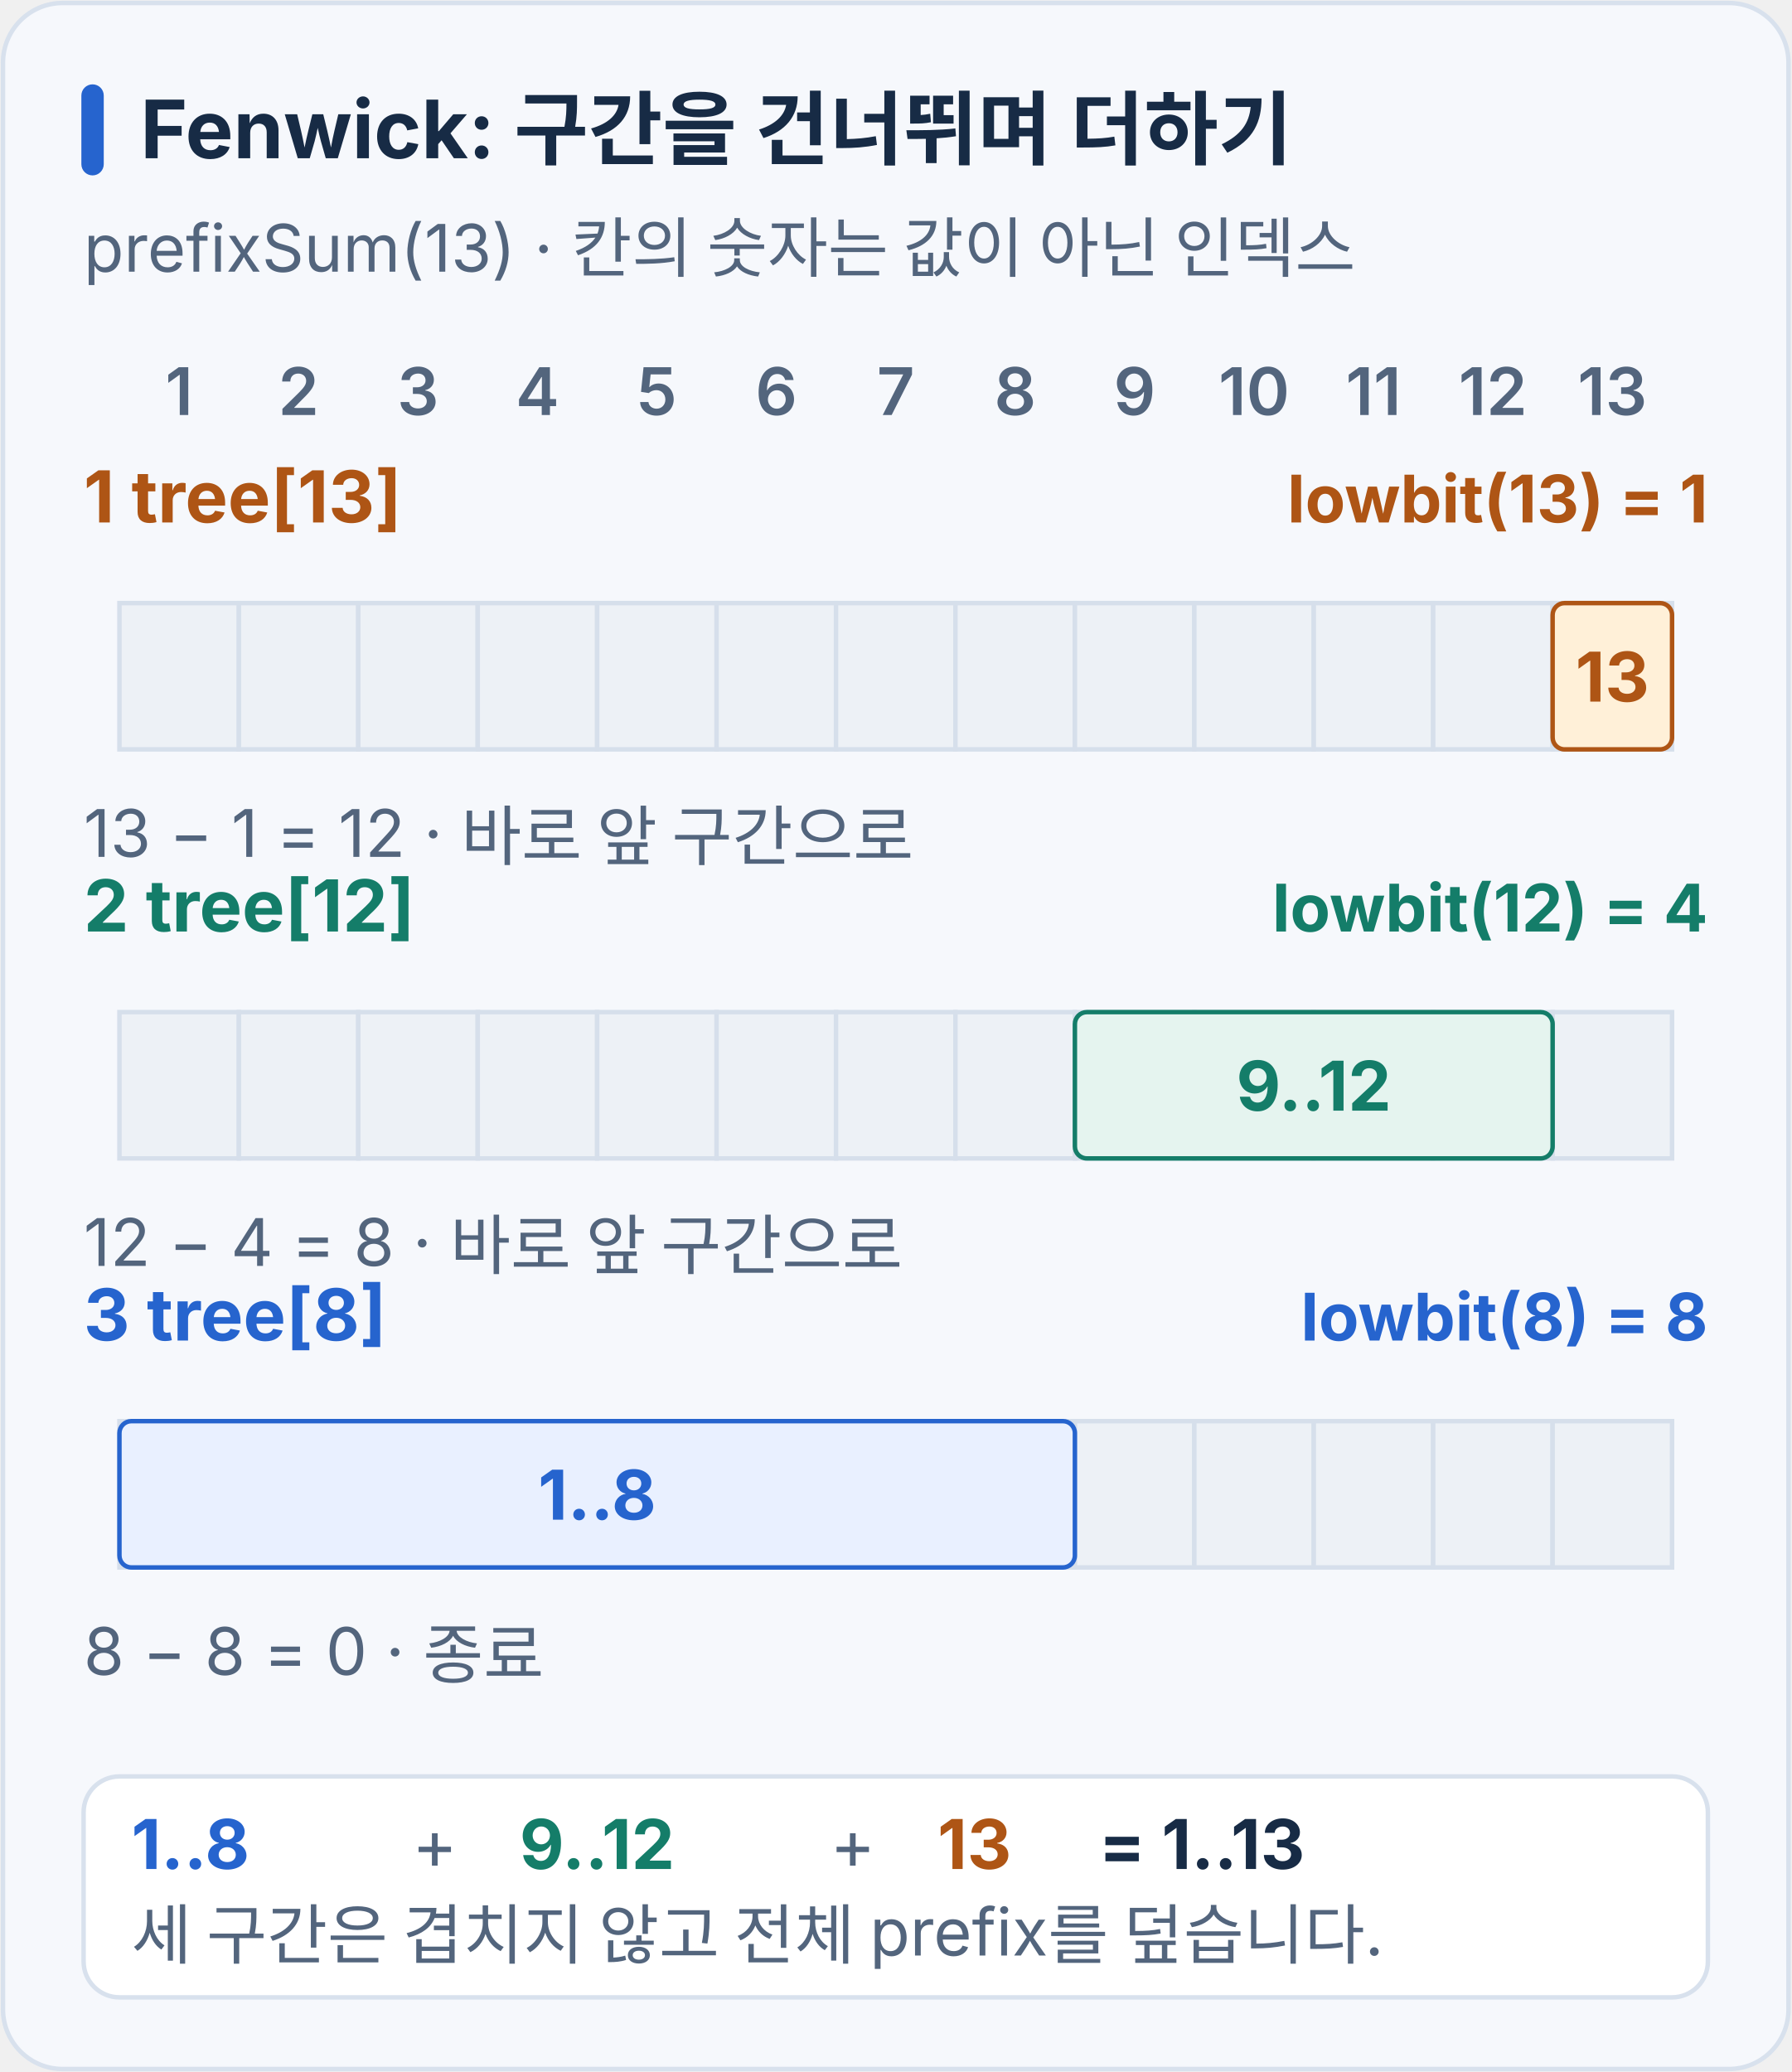
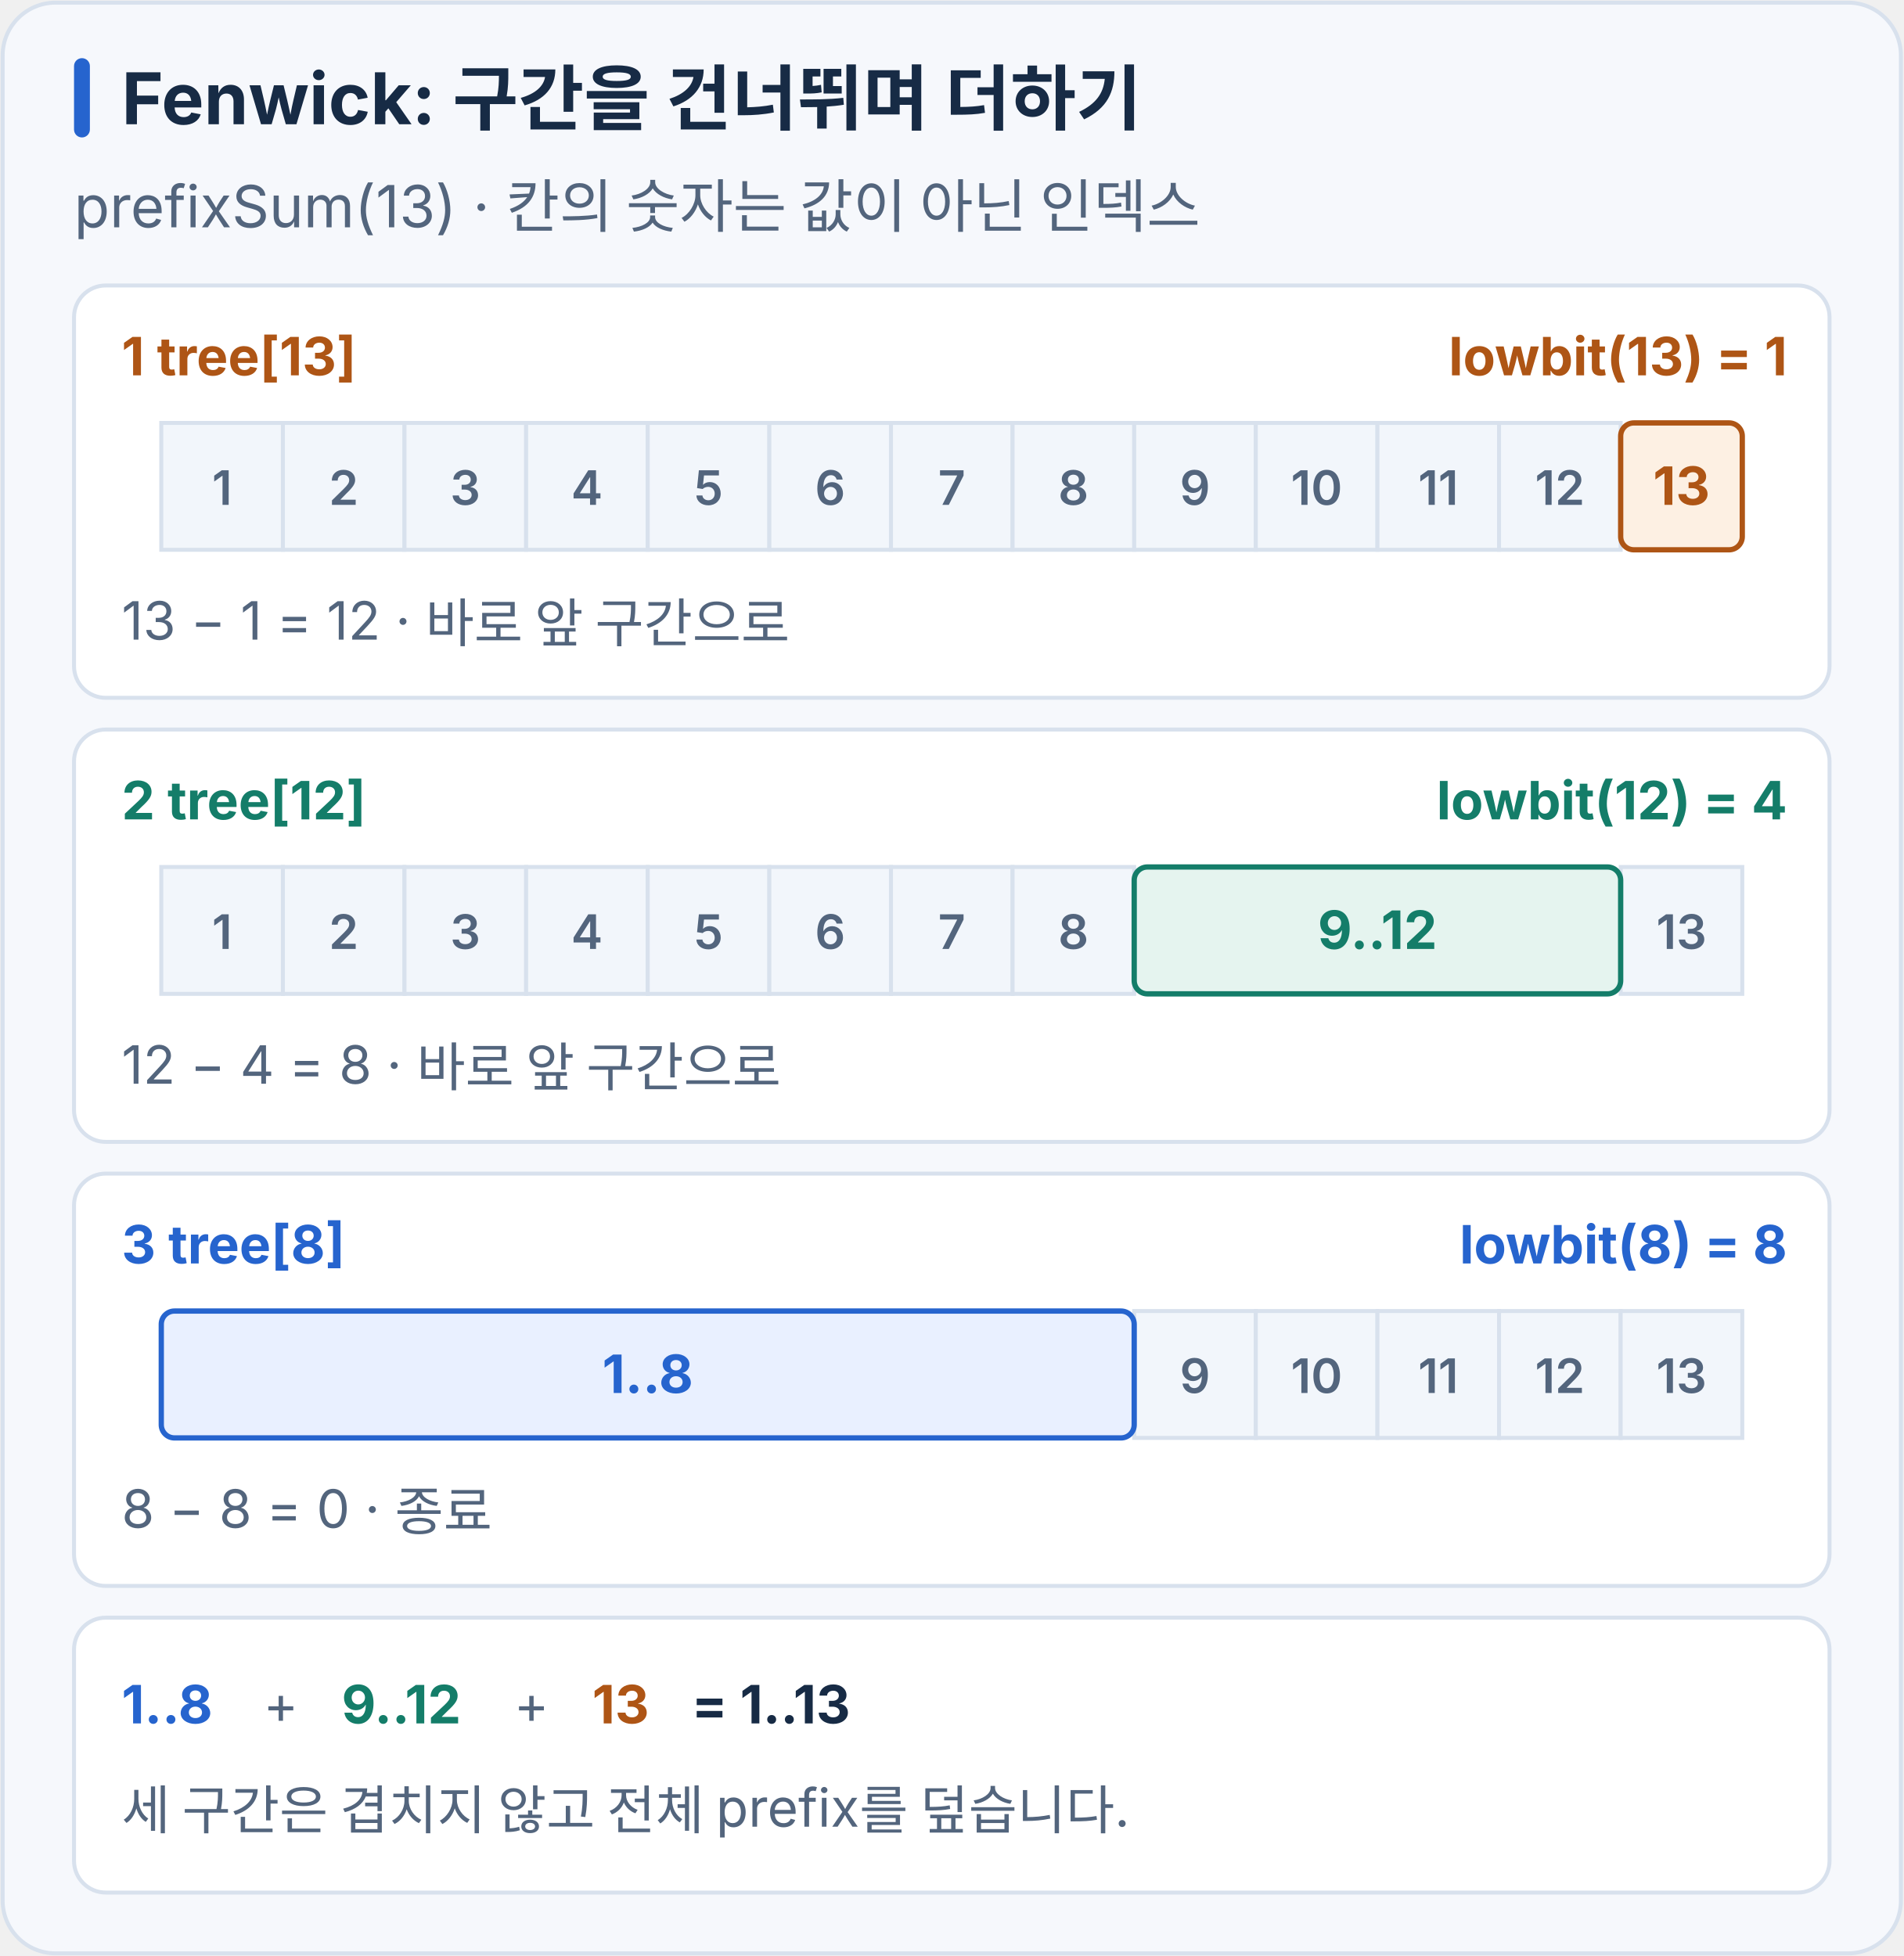
- <svg xmlns="http://www.w3.org/2000/svg" viewBox="0 0 600 694" role="img" aria-labelledby="title desc">
-   <defs>
-     <marker id="arrow" viewBox="0 0 10 10" refX="8" refY="5" markerWidth="5" markerHeight="5" orient="auto">
-       <path d="M1 1 L9 5 L1 9 Z" fill="#2664ce" />
-     </marker>
-     <marker id="arrow-teal" viewBox="0 0 10 10" refX="8" refY="5" markerWidth="5" markerHeight="5" orient="auto">
-       <path d="M1 1 L9 5 L1 9 Z" fill="#147d69" />
-     </marker>
-     <marker id="arrow-amber" viewBox="0 0 10 10" refX="8" refY="5" markerWidth="5" markerHeight="5" orient="auto">
-       <path d="M1 1 L9 5 L1 9 Z" fill="#ae5515" />
-     </marker>
-   </defs>
-   <style>text{font-family:-apple-system,BlinkMacSystemFont,"Apple SD Gothic Neo","Noto Sans KR",sans-serif}*{box-sizing:border-box}</style>
-   <rect x="1" y="1" width="598" height="692" rx="20" fill="#f6f8fc" stroke="#d8e1ed" stroke-width="1.5" />
-   <rect x="28" y="29" width="6" height="29" rx="3" fill="#2664ce" stroke="#2664ce" stroke-width="1.5" />
-   <text x="47" y="53" font-size="27" fill="#172b45" font-weight="750" text-anchor="start">Fenwick: 구간을 건너뛰며 더하기</text>
-   <text x="28" y="91" font-size="22" fill="#53657d" font-weight="400" text-anchor="start">prefixSum(13) · 칸의 숫자는 값이 아닌 인덱스</text>
-   <text x="60.0" y="139" font-size="22" fill="#53657d" font-weight="600" text-anchor="middle">1</text>
-   <text x="100.0" y="139" font-size="22" fill="#53657d" font-weight="600" text-anchor="middle">2</text>
-   <text x="140.0" y="139" font-size="22" fill="#53657d" font-weight="600" text-anchor="middle">3</text>
-   <text x="180.0" y="139" font-size="22" fill="#53657d" font-weight="600" text-anchor="middle">4</text>
-   <text x="220.0" y="139" font-size="22" fill="#53657d" font-weight="600" text-anchor="middle">5</text>
-   <text x="260.0" y="139" font-size="22" fill="#53657d" font-weight="600" text-anchor="middle">6</text>
-   <text x="300.0" y="139" font-size="22" fill="#53657d" font-weight="600" text-anchor="middle">7</text>
-   <text x="340.0" y="139" font-size="22" fill="#53657d" font-weight="600" text-anchor="middle">8</text>
-   <text x="380.0" y="139" font-size="22" fill="#53657d" font-weight="600" text-anchor="middle">9</text>
-   <text x="420.0" y="139" font-size="22" fill="#53657d" font-weight="600" text-anchor="middle">10</text>
-   <text x="460.0" y="139" font-size="22" fill="#53657d" font-weight="600" text-anchor="middle">11</text>
-   <text x="500.0" y="139" font-size="22" fill="#53657d" font-weight="600" text-anchor="middle">12</text>
-   <text x="540.0" y="139" font-size="22" fill="#53657d" font-weight="600" text-anchor="middle">13</text>
-   <text x="28" y="175" font-size="24" fill="#ae5515" font-weight="750" text-anchor="start">1  tree[13]</text>
-   <text x="572" y="175" font-size="22" fill="#ae5515" font-weight="650" text-anchor="end">lowbit(13) = 1</text>
-   <rect x="40" y="202" width="40" height="49" rx="0" fill="#edf1f6" stroke="#d6dfeb" stroke-width="1.5" />
-   <rect x="80" y="202" width="40" height="49" rx="0" fill="#edf1f6" stroke="#d6dfeb" stroke-width="1.5" />
-   <rect x="120" y="202" width="40" height="49" rx="0" fill="#edf1f6" stroke="#d6dfeb" stroke-width="1.5" />
-   <rect x="160" y="202" width="40" height="49" rx="0" fill="#edf1f6" stroke="#d6dfeb" stroke-width="1.5" />
-   <rect x="200" y="202" width="40" height="49" rx="0" fill="#edf1f6" stroke="#d6dfeb" stroke-width="1.5" />
-   <rect x="240" y="202" width="40" height="49" rx="0" fill="#edf1f6" stroke="#d6dfeb" stroke-width="1.5" />
-   <rect x="280" y="202" width="40" height="49" rx="0" fill="#edf1f6" stroke="#d6dfeb" stroke-width="1.5" />
-   <rect x="320" y="202" width="40" height="49" rx="0" fill="#edf1f6" stroke="#d6dfeb" stroke-width="1.5" />
-   <rect x="360" y="202" width="40" height="49" rx="0" fill="#edf1f6" stroke="#d6dfeb" stroke-width="1.5" />
-   <rect x="400" y="202" width="40" height="49" rx="0" fill="#edf1f6" stroke="#d6dfeb" stroke-width="1.5" />
-   <rect x="440" y="202" width="40" height="49" rx="0" fill="#edf1f6" stroke="#d6dfeb" stroke-width="1.5" />
-   <rect x="480" y="202" width="40" height="49" rx="0" fill="#edf1f6" stroke="#d6dfeb" stroke-width="1.5" />
-   <rect x="520" y="202" width="40" height="49" rx="0" fill="#edf1f6" stroke="#d6dfeb" stroke-width="1.5" />
-   <rect x="520" y="202" width="40" height="49" rx="4" fill="#fff0d8" stroke="#ae5515" stroke-width="1.5" />
-   <text x="540" y="235" font-size="23" fill="#ae5515" font-weight="750" text-anchor="middle">13</text>
-   <text x="28" y="287" font-size="22" fill="#53657d" font-weight="400" text-anchor="start">13 − 1 = 12 · 바로 앞 구간으로</text>
-   <text x="28" y="312" font-size="24" fill="#147d69" font-weight="750" text-anchor="start">2  tree[12]</text>
-   <text x="572" y="312" font-size="22" fill="#147d69" font-weight="650" text-anchor="end">lowbit(12) = 4</text>
-   <rect x="40" y="339" width="40" height="49" rx="0" fill="#edf1f6" stroke="#d6dfeb" stroke-width="1.5" />
-   <rect x="80" y="339" width="40" height="49" rx="0" fill="#edf1f6" stroke="#d6dfeb" stroke-width="1.5" />
-   <rect x="120" y="339" width="40" height="49" rx="0" fill="#edf1f6" stroke="#d6dfeb" stroke-width="1.5" />
-   <rect x="160" y="339" width="40" height="49" rx="0" fill="#edf1f6" stroke="#d6dfeb" stroke-width="1.5" />
-   <rect x="200" y="339" width="40" height="49" rx="0" fill="#edf1f6" stroke="#d6dfeb" stroke-width="1.5" />
-   <rect x="240" y="339" width="40" height="49" rx="0" fill="#edf1f6" stroke="#d6dfeb" stroke-width="1.5" />
-   <rect x="280" y="339" width="40" height="49" rx="0" fill="#edf1f6" stroke="#d6dfeb" stroke-width="1.5" />
-   <rect x="320" y="339" width="40" height="49" rx="0" fill="#edf1f6" stroke="#d6dfeb" stroke-width="1.5" />
-   <rect x="360" y="339" width="40" height="49" rx="0" fill="#edf1f6" stroke="#d6dfeb" stroke-width="1.5" />
-   <rect x="400" y="339" width="40" height="49" rx="0" fill="#edf1f6" stroke="#d6dfeb" stroke-width="1.5" />
-   <rect x="440" y="339" width="40" height="49" rx="0" fill="#edf1f6" stroke="#d6dfeb" stroke-width="1.5" />
-   <rect x="480" y="339" width="40" height="49" rx="0" fill="#edf1f6" stroke="#d6dfeb" stroke-width="1.5" />
-   <rect x="520" y="339" width="40" height="49" rx="0" fill="#edf1f6" stroke="#d6dfeb" stroke-width="1.5" />
-   <rect x="360" y="339" width="160" height="49" rx="4" fill="#e5f4ef" stroke="#147d69" stroke-width="1.5" />
-   <text x="440" y="372" font-size="23" fill="#147d69" font-weight="750" text-anchor="middle">9..12</text>
-   <text x="28" y="424" font-size="22" fill="#53657d" font-weight="400" text-anchor="start">12 − 4 = 8 · 바로 앞 구간으로</text>
-   <text x="28" y="449" font-size="24" fill="#2664ce" font-weight="750" text-anchor="start">3  tree[8]</text>
-   <text x="572" y="449" font-size="22" fill="#2664ce" font-weight="650" text-anchor="end">lowbit(8) = 8</text>
-   <rect x="40" y="476" width="40" height="49" rx="0" fill="#edf1f6" stroke="#d6dfeb" stroke-width="1.5" />
-   <rect x="80" y="476" width="40" height="49" rx="0" fill="#edf1f6" stroke="#d6dfeb" stroke-width="1.5" />
-   <rect x="120" y="476" width="40" height="49" rx="0" fill="#edf1f6" stroke="#d6dfeb" stroke-width="1.5" />
-   <rect x="160" y="476" width="40" height="49" rx="0" fill="#edf1f6" stroke="#d6dfeb" stroke-width="1.5" />
-   <rect x="200" y="476" width="40" height="49" rx="0" fill="#edf1f6" stroke="#d6dfeb" stroke-width="1.5" />
-   <rect x="240" y="476" width="40" height="49" rx="0" fill="#edf1f6" stroke="#d6dfeb" stroke-width="1.5" />
-   <rect x="280" y="476" width="40" height="49" rx="0" fill="#edf1f6" stroke="#d6dfeb" stroke-width="1.5" />
-   <rect x="320" y="476" width="40" height="49" rx="0" fill="#edf1f6" stroke="#d6dfeb" stroke-width="1.5" />
-   <rect x="360" y="476" width="40" height="49" rx="0" fill="#edf1f6" stroke="#d6dfeb" stroke-width="1.5" />
-   <rect x="400" y="476" width="40" height="49" rx="0" fill="#edf1f6" stroke="#d6dfeb" stroke-width="1.5" />
-   <rect x="440" y="476" width="40" height="49" rx="0" fill="#edf1f6" stroke="#d6dfeb" stroke-width="1.5" />
-   <rect x="480" y="476" width="40" height="49" rx="0" fill="#edf1f6" stroke="#d6dfeb" stroke-width="1.5" />
-   <rect x="520" y="476" width="40" height="49" rx="0" fill="#edf1f6" stroke="#d6dfeb" stroke-width="1.5" />
-   <rect x="40" y="476" width="320" height="49" rx="4" fill="#e9f0ff" stroke="#2664ce" stroke-width="1.5" />
-   <text x="200" y="509" font-size="23" fill="#2664ce" font-weight="750" text-anchor="middle">1..8</text>
-   <text x="28" y="561" font-size="22" fill="#53657d" font-weight="400" text-anchor="start">8 − 8 = 0 · 종료</text>
-   <rect x="28" y="595" width="544" height="74" rx="12" fill="#ffffff" stroke="#d8e1ed" stroke-width="1.5" />
-   <text x="44" y="626" font-size="23" fill="#2664ce" font-weight="750" text-anchor="start">1..8</text>
-   <text x="138" y="626" font-size="23" fill="#53657d" font-weight="400" text-anchor="start">+</text>
-   <text x="174" y="626" font-size="23" fill="#147d69" font-weight="750" text-anchor="start">9..12</text>
-   <text x="278" y="626" font-size="23" fill="#53657d" font-weight="400" text-anchor="start">+</text>
-   <text x="314" y="626" font-size="23" fill="#ae5515" font-weight="750" text-anchor="start">13</text>
-   <text x="368" y="626" font-size="23" fill="#172b45" font-weight="750" text-anchor="start">= 1..13</text>
-   <text x="44" y="656" font-size="22" fill="#53657d" font-weight="400" text-anchor="start">세 구간은 겹치지 않고 전체 prefix를 덮습니다.</text>
+ <svg xmlns="http://www.w3.org/2000/svg" viewBox="0 0 720 740" role="img" aria-labelledby="title desc">
+   <style>text{font-family:-apple-system,BlinkMacSystemFont,"Apple SD Gothic Neo","Noto Sans KR",sans-serif}</style>
+   <rect x="1" y="1" width="718" height="738" rx="20" fill="#f6f8fc" stroke="#d8e1ed" stroke-width="1.5" />
+   <rect x="28" y="22" width="6" height="30" rx="3" fill="#2664ce" />
+   <text x="46" y="47" font-size="27" fill="#172b45" font-weight="750">Fenwick: 구간을 건너뛰며 더하기</text>
+   <text x="28" y="86" font-size="22" fill="#53657d" font-weight="400">prefixSum(13) · 칸의 숫자는 값이 아닌 인덱스</text>
+   <rect x="28" y="108" width="664" height="156" rx="12" fill="#fff" stroke="#d8e1ed" stroke-width="1.5" />
+   <text x="46" y="142" font-size="20" fill="#ae5515" font-weight="700">1  tree[13]</text>
+   <text x="676" y="142" font-size="20" fill="#ae5515" font-weight="700" text-anchor="end">lowbit(13) = 1</text>
+   <rect x="61" y="160" width="46" height="48" rx="0" fill="#f2f6fb" stroke="#d8e1ed" stroke-width="1.5" />
+   <text x="84" y="191" font-size="18" fill="#53657d" font-weight="600" text-anchor="middle">1</text>
+   <rect x="107" y="160" width="46" height="48" rx="0" fill="#f2f6fb" stroke="#d8e1ed" stroke-width="1.5" />
+   <text x="130" y="191" font-size="18" fill="#53657d" font-weight="600" text-anchor="middle">2</text>
+   <rect x="153" y="160" width="46" height="48" rx="0" fill="#f2f6fb" stroke="#d8e1ed" stroke-width="1.5" />
+   <text x="176" y="191" font-size="18" fill="#53657d" font-weight="600" text-anchor="middle">3</text>
+   <rect x="199" y="160" width="46" height="48" rx="0" fill="#f2f6fb" stroke="#d8e1ed" stroke-width="1.5" />
+   <text x="222" y="191" font-size="18" fill="#53657d" font-weight="600" text-anchor="middle">4</text>
+   <rect x="245" y="160" width="46" height="48" rx="0" fill="#f2f6fb" stroke="#d8e1ed" stroke-width="1.5" />
+   <text x="268" y="191" font-size="18" fill="#53657d" font-weight="600" text-anchor="middle">5</text>
+   <rect x="291" y="160" width="46" height="48" rx="0" fill="#f2f6fb" stroke="#d8e1ed" stroke-width="1.5" />
+   <text x="314" y="191" font-size="18" fill="#53657d" font-weight="600" text-anchor="middle">6</text>
+   <rect x="337" y="160" width="46" height="48" rx="0" fill="#f2f6fb" stroke="#d8e1ed" stroke-width="1.5" />
+   <text x="360" y="191" font-size="18" fill="#53657d" font-weight="600" text-anchor="middle">7</text>
+   <rect x="383" y="160" width="46" height="48" rx="0" fill="#f2f6fb" stroke="#d8e1ed" stroke-width="1.5" />
+   <text x="406" y="191" font-size="18" fill="#53657d" font-weight="600" text-anchor="middle">8</text>
+   <rect x="429" y="160" width="46" height="48" rx="0" fill="#f2f6fb" stroke="#d8e1ed" stroke-width="1.5" />
+   <text x="452" y="191" font-size="18" fill="#53657d" font-weight="600" text-anchor="middle">9</text>
+   <rect x="475" y="160" width="46" height="48" rx="0" fill="#f2f6fb" stroke="#d8e1ed" stroke-width="1.5" />
+   <text x="498" y="191" font-size="18" fill="#53657d" font-weight="600" text-anchor="middle">10</text>
+   <rect x="521" y="160" width="46" height="48" rx="0" fill="#f2f6fb" stroke="#d8e1ed" stroke-width="1.5" />
+   <text x="544" y="191" font-size="18" fill="#53657d" font-weight="600" text-anchor="middle">11</text>
+   <rect x="567" y="160" width="46" height="48" rx="0" fill="#f2f6fb" stroke="#d8e1ed" stroke-width="1.5" />
+   <text x="590" y="191" font-size="18" fill="#53657d" font-weight="600" text-anchor="middle">12</text>
+   <rect x="613" y="160" width="46" height="48" rx="5" fill="#fdf0e3" stroke="#ae5515" stroke-width="2" />
+   <text x="636" y="191" font-size="20" fill="#ae5515" font-weight="700" text-anchor="middle">13</text>
+   <text x="46" y="242" font-size="20" fill="#53657d">13 − 1 = 12 · 바로 앞 구간으로</text>
+   <rect x="28" y="276" width="664" height="156" rx="12" fill="#fff" stroke="#d8e1ed" stroke-width="1.5" />
+   <text x="46" y="310" font-size="20" fill="#147d69" font-weight="700">2  tree[12]</text>
+   <text x="676" y="310" font-size="20" fill="#147d69" font-weight="700" text-anchor="end">lowbit(12) = 4</text>
+   <rect x="61" y="328" width="46" height="48" rx="0" fill="#f2f6fb" stroke="#d8e1ed" stroke-width="1.5" />
+   <text x="84" y="359" font-size="18" fill="#53657d" font-weight="600" text-anchor="middle">1</text>
+   <rect x="107" y="328" width="46" height="48" rx="0" fill="#f2f6fb" stroke="#d8e1ed" stroke-width="1.5" />
+   <text x="130" y="359" font-size="18" fill="#53657d" font-weight="600" text-anchor="middle">2</text>
+   <rect x="153" y="328" width="46" height="48" rx="0" fill="#f2f6fb" stroke="#d8e1ed" stroke-width="1.5" />
+   <text x="176" y="359" font-size="18" fill="#53657d" font-weight="600" text-anchor="middle">3</text>
+   <rect x="199" y="328" width="46" height="48" rx="0" fill="#f2f6fb" stroke="#d8e1ed" stroke-width="1.5" />
+   <text x="222" y="359" font-size="18" fill="#53657d" font-weight="600" text-anchor="middle">4</text>
+   <rect x="245" y="328" width="46" height="48" rx="0" fill="#f2f6fb" stroke="#d8e1ed" stroke-width="1.5" />
+   <text x="268" y="359" font-size="18" fill="#53657d" font-weight="600" text-anchor="middle">5</text>
+   <rect x="291" y="328" width="46" height="48" rx="0" fill="#f2f6fb" stroke="#d8e1ed" stroke-width="1.5" />
+   <text x="314" y="359" font-size="18" fill="#53657d" font-weight="600" text-anchor="middle">6</text>
+   <rect x="337" y="328" width="46" height="48" rx="0" fill="#f2f6fb" stroke="#d8e1ed" stroke-width="1.5" />
+   <text x="360" y="359" font-size="18" fill="#53657d" font-weight="600" text-anchor="middle">7</text>
+   <rect x="383" y="328" width="46" height="48" rx="0" fill="#f2f6fb" stroke="#d8e1ed" stroke-width="1.5" />
+   <text x="406" y="359" font-size="18" fill="#53657d" font-weight="600" text-anchor="middle">8</text>
+   <rect x="613" y="328" width="46" height="48" rx="0" fill="#f2f6fb" stroke="#d8e1ed" stroke-width="1.5" />
+   <text x="636" y="359" font-size="18" fill="#53657d" font-weight="600" text-anchor="middle">13</text>
+   <rect x="429" y="328" width="184" height="48" rx="5" fill="#e5f4ef" stroke="#147d69" stroke-width="2" />
+   <text x="521" y="359" font-size="20" fill="#147d69" font-weight="700" text-anchor="middle">9..12</text>
+   <text x="46" y="410" font-size="20" fill="#53657d">12 − 4 = 8 · 바로 앞 구간으로</text>
+   <rect x="28" y="444" width="664" height="156" rx="12" fill="#fff" stroke="#d8e1ed" stroke-width="1.5" />
+   <text x="46" y="478" font-size="20" fill="#2664ce" font-weight="700">3  tree[8]</text>
+   <text x="676" y="478" font-size="20" fill="#2664ce" font-weight="700" text-anchor="end">lowbit(8) = 8</text>
+   <rect x="429" y="496" width="46" height="48" rx="0" fill="#f2f6fb" stroke="#d8e1ed" stroke-width="1.5" />
+   <text x="452" y="527" font-size="18" fill="#53657d" font-weight="600" text-anchor="middle">9</text>
+   <rect x="475" y="496" width="46" height="48" rx="0" fill="#f2f6fb" stroke="#d8e1ed" stroke-width="1.5" />
+   <text x="498" y="527" font-size="18" fill="#53657d" font-weight="600" text-anchor="middle">10</text>
+   <rect x="521" y="496" width="46" height="48" rx="0" fill="#f2f6fb" stroke="#d8e1ed" stroke-width="1.5" />
+   <text x="544" y="527" font-size="18" fill="#53657d" font-weight="600" text-anchor="middle">11</text>
+   <rect x="567" y="496" width="46" height="48" rx="0" fill="#f2f6fb" stroke="#d8e1ed" stroke-width="1.5" />
+   <text x="590" y="527" font-size="18" fill="#53657d" font-weight="600" text-anchor="middle">12</text>
+   <rect x="613" y="496" width="46" height="48" rx="0" fill="#f2f6fb" stroke="#d8e1ed" stroke-width="1.5" />
+   <text x="636" y="527" font-size="18" fill="#53657d" font-weight="600" text-anchor="middle">13</text>
+   <rect x="61" y="496" width="368" height="48" rx="5" fill="#e9f0ff" stroke="#2664ce" stroke-width="2" />
+   <text x="245" y="527" font-size="20" fill="#2664ce" font-weight="700" text-anchor="middle">1..8</text>
+   <text x="46" y="578" font-size="20" fill="#53657d">8 − 8 = 0 · 종료</text>
+   <rect x="28" y="612" width="664" height="104" rx="12" fill="#fff" stroke="#d8e1ed" stroke-width="1.5" />
+   <text x="46" y="652" font-size="20" fill="#2664ce" font-weight="700">1..8</text>
+   <text x="99.6" y="652" font-size="20" fill="#53657d" font-weight="400">+</text>
+   <text x="129.2" y="652" font-size="20" fill="#147d69" font-weight="700">9..12</text>
+   <text x="194.4" y="652" font-size="20" fill="#53657d" font-weight="400">+</text>
+   <text x="224" y="652" font-size="20" fill="#ae5515" font-weight="700">13</text>
+   <text x="261.6" y="652" font-size="20" fill="#172b45" font-weight="700">= 1..13</text>
+   <text x="46" y="692" font-size="20" fill="#53657d">세 구간은 겹치지 않고 전체 prefix를 덮습니다.</text>
</svg>
